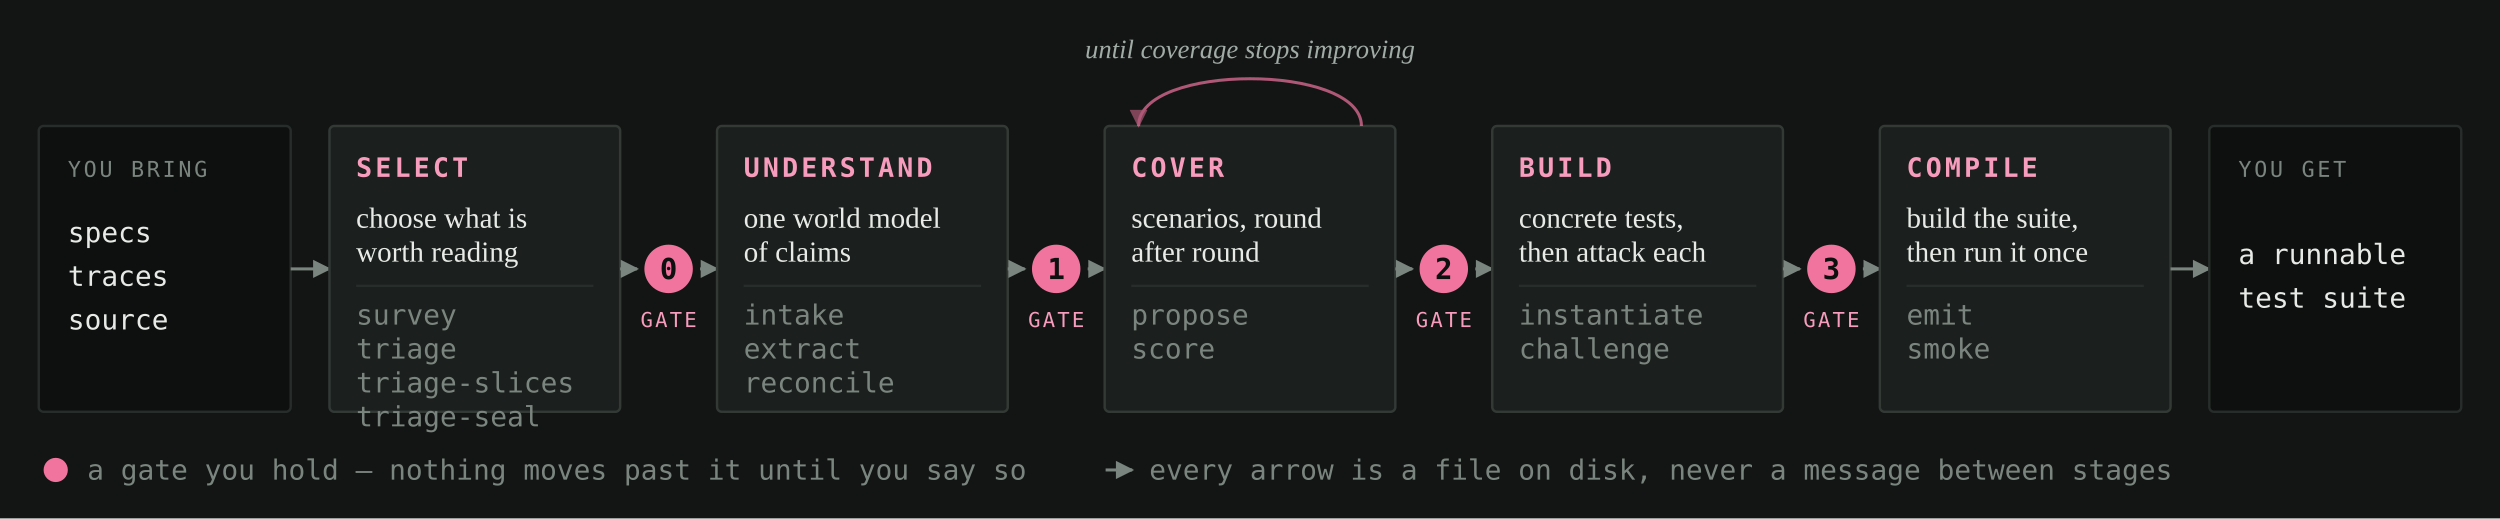
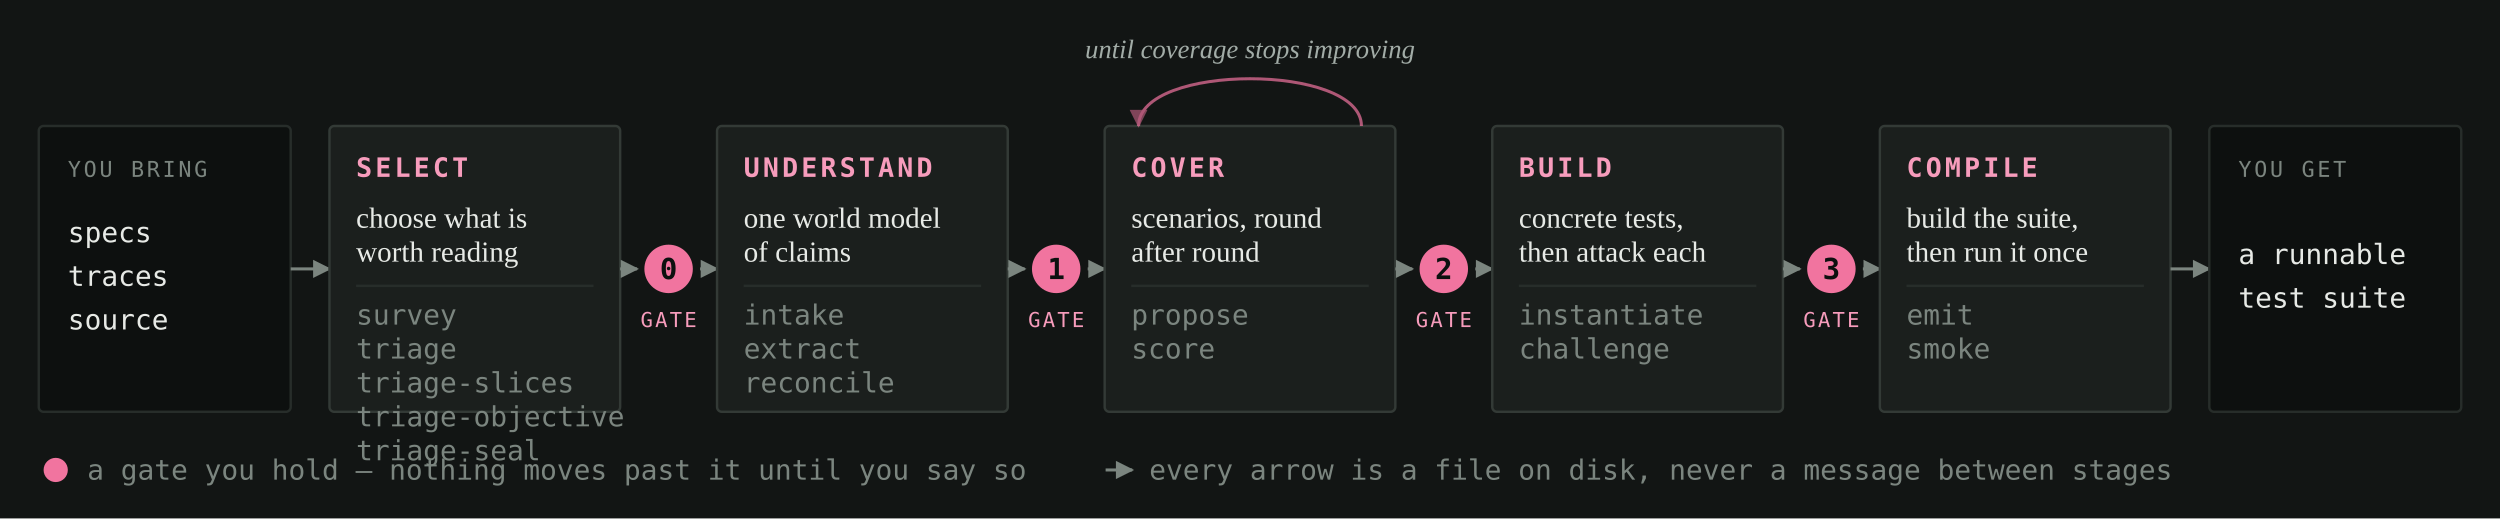
<svg xmlns="http://www.w3.org/2000/svg" viewBox="0 0 1032 214" width="1032" height="214" role="img" aria-labelledby="t d">
  <style>
  .bg{fill:#121514}
  .plate{fill:#0D100F;stroke:#272D2A;stroke-width:1}
  .box{fill:#1B1F1D;stroke:#333A36;stroke-width:1}
  .hair{stroke:#272D2A;stroke-width:1}
  .verb{font-family:ui-monospace,"SF Mono","JetBrains Mono","IBM Plex Mono",Menlo,Consolas,monospace;font-weight:600;fill:#F79CBC;letter-spacing:1.3px}
  .note{font-family:Charter,"Iowan Old Style","Source Serif 4",Georgia,"Times New Roman",serif;fill:#E7EAE6}
  .stage{font-family:ui-monospace,"SF Mono","JetBrains Mono","IBM Plex Mono",Menlo,Consolas,monospace;fill:#7B857F}
  .plabel{font-family:ui-monospace,"SF Mono","JetBrains Mono","IBM Plex Mono",Menlo,Consolas,monospace;fill:#7B857F;letter-spacing:1.1px}
  .pitem{font-family:ui-monospace,"SF Mono","JetBrains Mono","IBM Plex Mono",Menlo,Consolas,monospace;fill:#E7EAE6}
  .edge{stroke:#7B857F;stroke-width:1.25;fill:none}
  .ar{fill:#7B857F}
  .gate{fill:#F1749F}
  .gnum{font-family:ui-monospace,"SF Mono","JetBrains Mono","IBM Plex Mono",Menlo,Consolas,monospace;font-weight:600;fill:#0D100F}
  .glab{font-family:ui-monospace,"SF Mono","JetBrains Mono","IBM Plex Mono",Menlo,Consolas,monospace;fill:#F79CBC;letter-spacing:.9px}
  .loop{stroke:#F1749F;stroke-width:1.25;fill:none;opacity:.7}
  .arl{fill:#F1749F;opacity:.7}
  .looplab{font-family:Charter,"Iowan Old Style","Source Serif 4",Georgia,"Times New Roman",serif;font-style:italic;fill:#A2ACA7}
  .cap{font-family:ui-monospace,"SF Mono","JetBrains Mono","IBM Plex Mono",Menlo,Consolas,monospace;fill:#7B857F}
</style>
  <defs>
    <marker id="ar" viewBox="0 0 10 10" refX="9" refY="5" markerWidth="6" markerHeight="6" orient="auto-start-reverse">
      <path d="M0 0 L10 5 L0 10 z" class="ar" />
    </marker>
    <marker id="arl" viewBox="0 0 10 10" refX="9" refY="5" markerWidth="6" markerHeight="6" orient="auto-start-reverse">
      <path d="M0 0 L10 5 L0 10 z" class="arl" />
    </marker>
  </defs>
  <rect width="1032" height="214" class="bg" />
  <rect x="16" y="52" width="104" height="118" rx="2" class="plate" />
  <text x="28.0" y="73.0" class="plabel" font-size="9" text-anchor="start">YOU BRING</text>
  <text x="28.0" y="100.0" class="pitem" font-size="11.5" text-anchor="start">specs</text>
  <text x="28.0" y="118.0" class="pitem" font-size="11.5" text-anchor="start">traces</text>
  <text x="28.0" y="136.0" class="pitem" font-size="11.5" text-anchor="start">source</text>
  <line x1="120" y1="111.0" x2="136" y2="111.0" class="edge" marker-end="url(#ar)" />
  <rect x="136" y="52" width="120" height="118" rx="2" class="box" />
  <text x="147.0" y="73.0" class="verb" font-size="11" text-anchor="start">SELECT</text>
  <text x="147.0" y="94.0" class="note" font-size="12" text-anchor="start">choose what is</text>
  <text x="147.0" y="108.0" class="note" font-size="12" text-anchor="start">worth reading</text>
  <line x1="147" y1="118" x2="245" y2="118" class="hair" />
  <text x="147.0" y="134.0" class="stage" font-size="11.5" text-anchor="start">survey</text>
  <text x="147.0" y="148.0" class="stage" font-size="11.5" text-anchor="start">triage</text>
  <text x="147.0" y="162.0" class="stage" font-size="11.5" text-anchor="start">triage-slices</text>
-   <text x="147.0" y="176.0" class="stage" font-size="11.5" text-anchor="start">triage-seal</text>
+   <text x="147.0" y="176.0" class="stage" font-size="11.5" text-anchor="start">triage-objective</text>
+   <text x="147.0" y="190.0" class="stage" font-size="11.5" text-anchor="start">triage-seal</text>
  <line x1="256" y1="111.0" x2="263.0" y2="111.0" class="edge" marker-end="url(#ar)" />
  <circle cx="276.0" cy="111.0" r="10" class="gate" />
  <text x="276.0" y="115.2" class="gnum" font-size="12" text-anchor="middle">0</text>
  <text x="276.0" y="135.0" class="glab" font-size="8.5" text-anchor="middle">GATE</text>
  <line x1="289.0" y1="111.0" x2="296" y2="111.0" class="edge" marker-end="url(#ar)" />
  <rect x="296" y="52" width="120" height="118" rx="2" class="box" />
  <text x="307.0" y="73.0" class="verb" font-size="11" text-anchor="start">UNDERSTAND</text>
  <text x="307.0" y="94.0" class="note" font-size="12" text-anchor="start">one world model</text>
  <text x="307.0" y="108.0" class="note" font-size="12" text-anchor="start">of claims</text>
  <line x1="307" y1="118" x2="405" y2="118" class="hair" />
  <text x="307.0" y="134.0" class="stage" font-size="11.5" text-anchor="start">intake</text>
  <text x="307.0" y="148.0" class="stage" font-size="11.5" text-anchor="start">extract</text>
  <text x="307.0" y="162.0" class="stage" font-size="11.5" text-anchor="start">reconcile</text>
  <line x1="416" y1="111.0" x2="423.0" y2="111.0" class="edge" marker-end="url(#ar)" />
  <circle cx="436.0" cy="111.0" r="10" class="gate" />
  <text x="436.0" y="115.2" class="gnum" font-size="12" text-anchor="middle">1</text>
  <text x="436.0" y="135.0" class="glab" font-size="8.5" text-anchor="middle">GATE</text>
  <line x1="449.0" y1="111.0" x2="456" y2="111.0" class="edge" marker-end="url(#ar)" />
  <rect x="456" y="52" width="120" height="118" rx="2" class="box" />
  <text x="467.0" y="73.0" class="verb" font-size="11" text-anchor="start">COVER</text>
  <text x="467.0" y="94.0" class="note" font-size="12" text-anchor="start">scenarios, round</text>
  <text x="467.0" y="108.0" class="note" font-size="12" text-anchor="start">after round</text>
  <line x1="467" y1="118" x2="565" y2="118" class="hair" />
  <text x="467.0" y="134.0" class="stage" font-size="11.5" text-anchor="start">propose</text>
  <text x="467.0" y="148.0" class="stage" font-size="11.5" text-anchor="start">score</text>
  <path d="M562 52 C 562 26, 470 26, 470 52" class="loop" marker-end="url(#arl)" />
  <text x="516.0" y="24.0" class="looplab" font-size="11" text-anchor="middle">until coverage stops improving</text>
  <line x1="576" y1="111.0" x2="583.0" y2="111.0" class="edge" marker-end="url(#ar)" />
  <circle cx="596.0" cy="111.0" r="10" class="gate" />
  <text x="596.0" y="115.2" class="gnum" font-size="12" text-anchor="middle">2</text>
  <text x="596.0" y="135.0" class="glab" font-size="8.5" text-anchor="middle">GATE</text>
  <line x1="609.0" y1="111.0" x2="616" y2="111.0" class="edge" marker-end="url(#ar)" />
  <rect x="616" y="52" width="120" height="118" rx="2" class="box" />
  <text x="627.0" y="73.0" class="verb" font-size="11" text-anchor="start">BUILD</text>
  <text x="627.0" y="94.0" class="note" font-size="12" text-anchor="start">concrete tests,</text>
  <text x="627.0" y="108.0" class="note" font-size="12" text-anchor="start">then attack each</text>
  <line x1="627" y1="118" x2="725" y2="118" class="hair" />
  <text x="627.0" y="134.0" class="stage" font-size="11.5" text-anchor="start">instantiate</text>
  <text x="627.0" y="148.0" class="stage" font-size="11.5" text-anchor="start">challenge</text>
  <line x1="736" y1="111.0" x2="743.0" y2="111.0" class="edge" marker-end="url(#ar)" />
  <circle cx="756.0" cy="111.0" r="10" class="gate" />
  <text x="756.0" y="115.2" class="gnum" font-size="12" text-anchor="middle">3</text>
  <text x="756.0" y="135.0" class="glab" font-size="8.5" text-anchor="middle">GATE</text>
  <line x1="769.0" y1="111.0" x2="776" y2="111.0" class="edge" marker-end="url(#ar)" />
  <rect x="776" y="52" width="120" height="118" rx="2" class="box" />
  <text x="787.0" y="73.0" class="verb" font-size="11" text-anchor="start">COMPILE</text>
  <text x="787.0" y="94.0" class="note" font-size="12" text-anchor="start">build the suite,</text>
  <text x="787.0" y="108.0" class="note" font-size="12" text-anchor="start">then run it once</text>
  <line x1="787" y1="118" x2="885" y2="118" class="hair" />
  <text x="787.0" y="134.0" class="stage" font-size="11.5" text-anchor="start">emit</text>
  <text x="787.0" y="148.0" class="stage" font-size="11.5" text-anchor="start">smoke</text>
  <line x1="896" y1="111.0" x2="912" y2="111.0" class="edge" marker-end="url(#ar)" />
  <rect x="912" y="52" width="104" height="118" rx="2" class="plate" />
  <text x="924.0" y="73.0" class="plabel" font-size="9" text-anchor="start">YOU GET</text>
  <text x="924.0" y="109.0" class="pitem" font-size="11.5" text-anchor="start">a runnable</text>
  <text x="924.0" y="127.0" class="pitem" font-size="11.5" text-anchor="start">test suite</text>
  <circle cx="23.0" cy="194" r="5" class="gate" />
  <text x="36.0" y="198.0" class="cap" font-size="11.5" text-anchor="start">a gate you hold — nothing moves past it until you say so</text>
  <line x1="456.4" y1="194" x2="467.4" y2="194" class="edge" marker-end="url(#ar)" />
  <text x="474.4" y="198.0" class="cap" font-size="11.5" text-anchor="start">every arrow is a file on disk, never a message between stages</text>
</svg>
